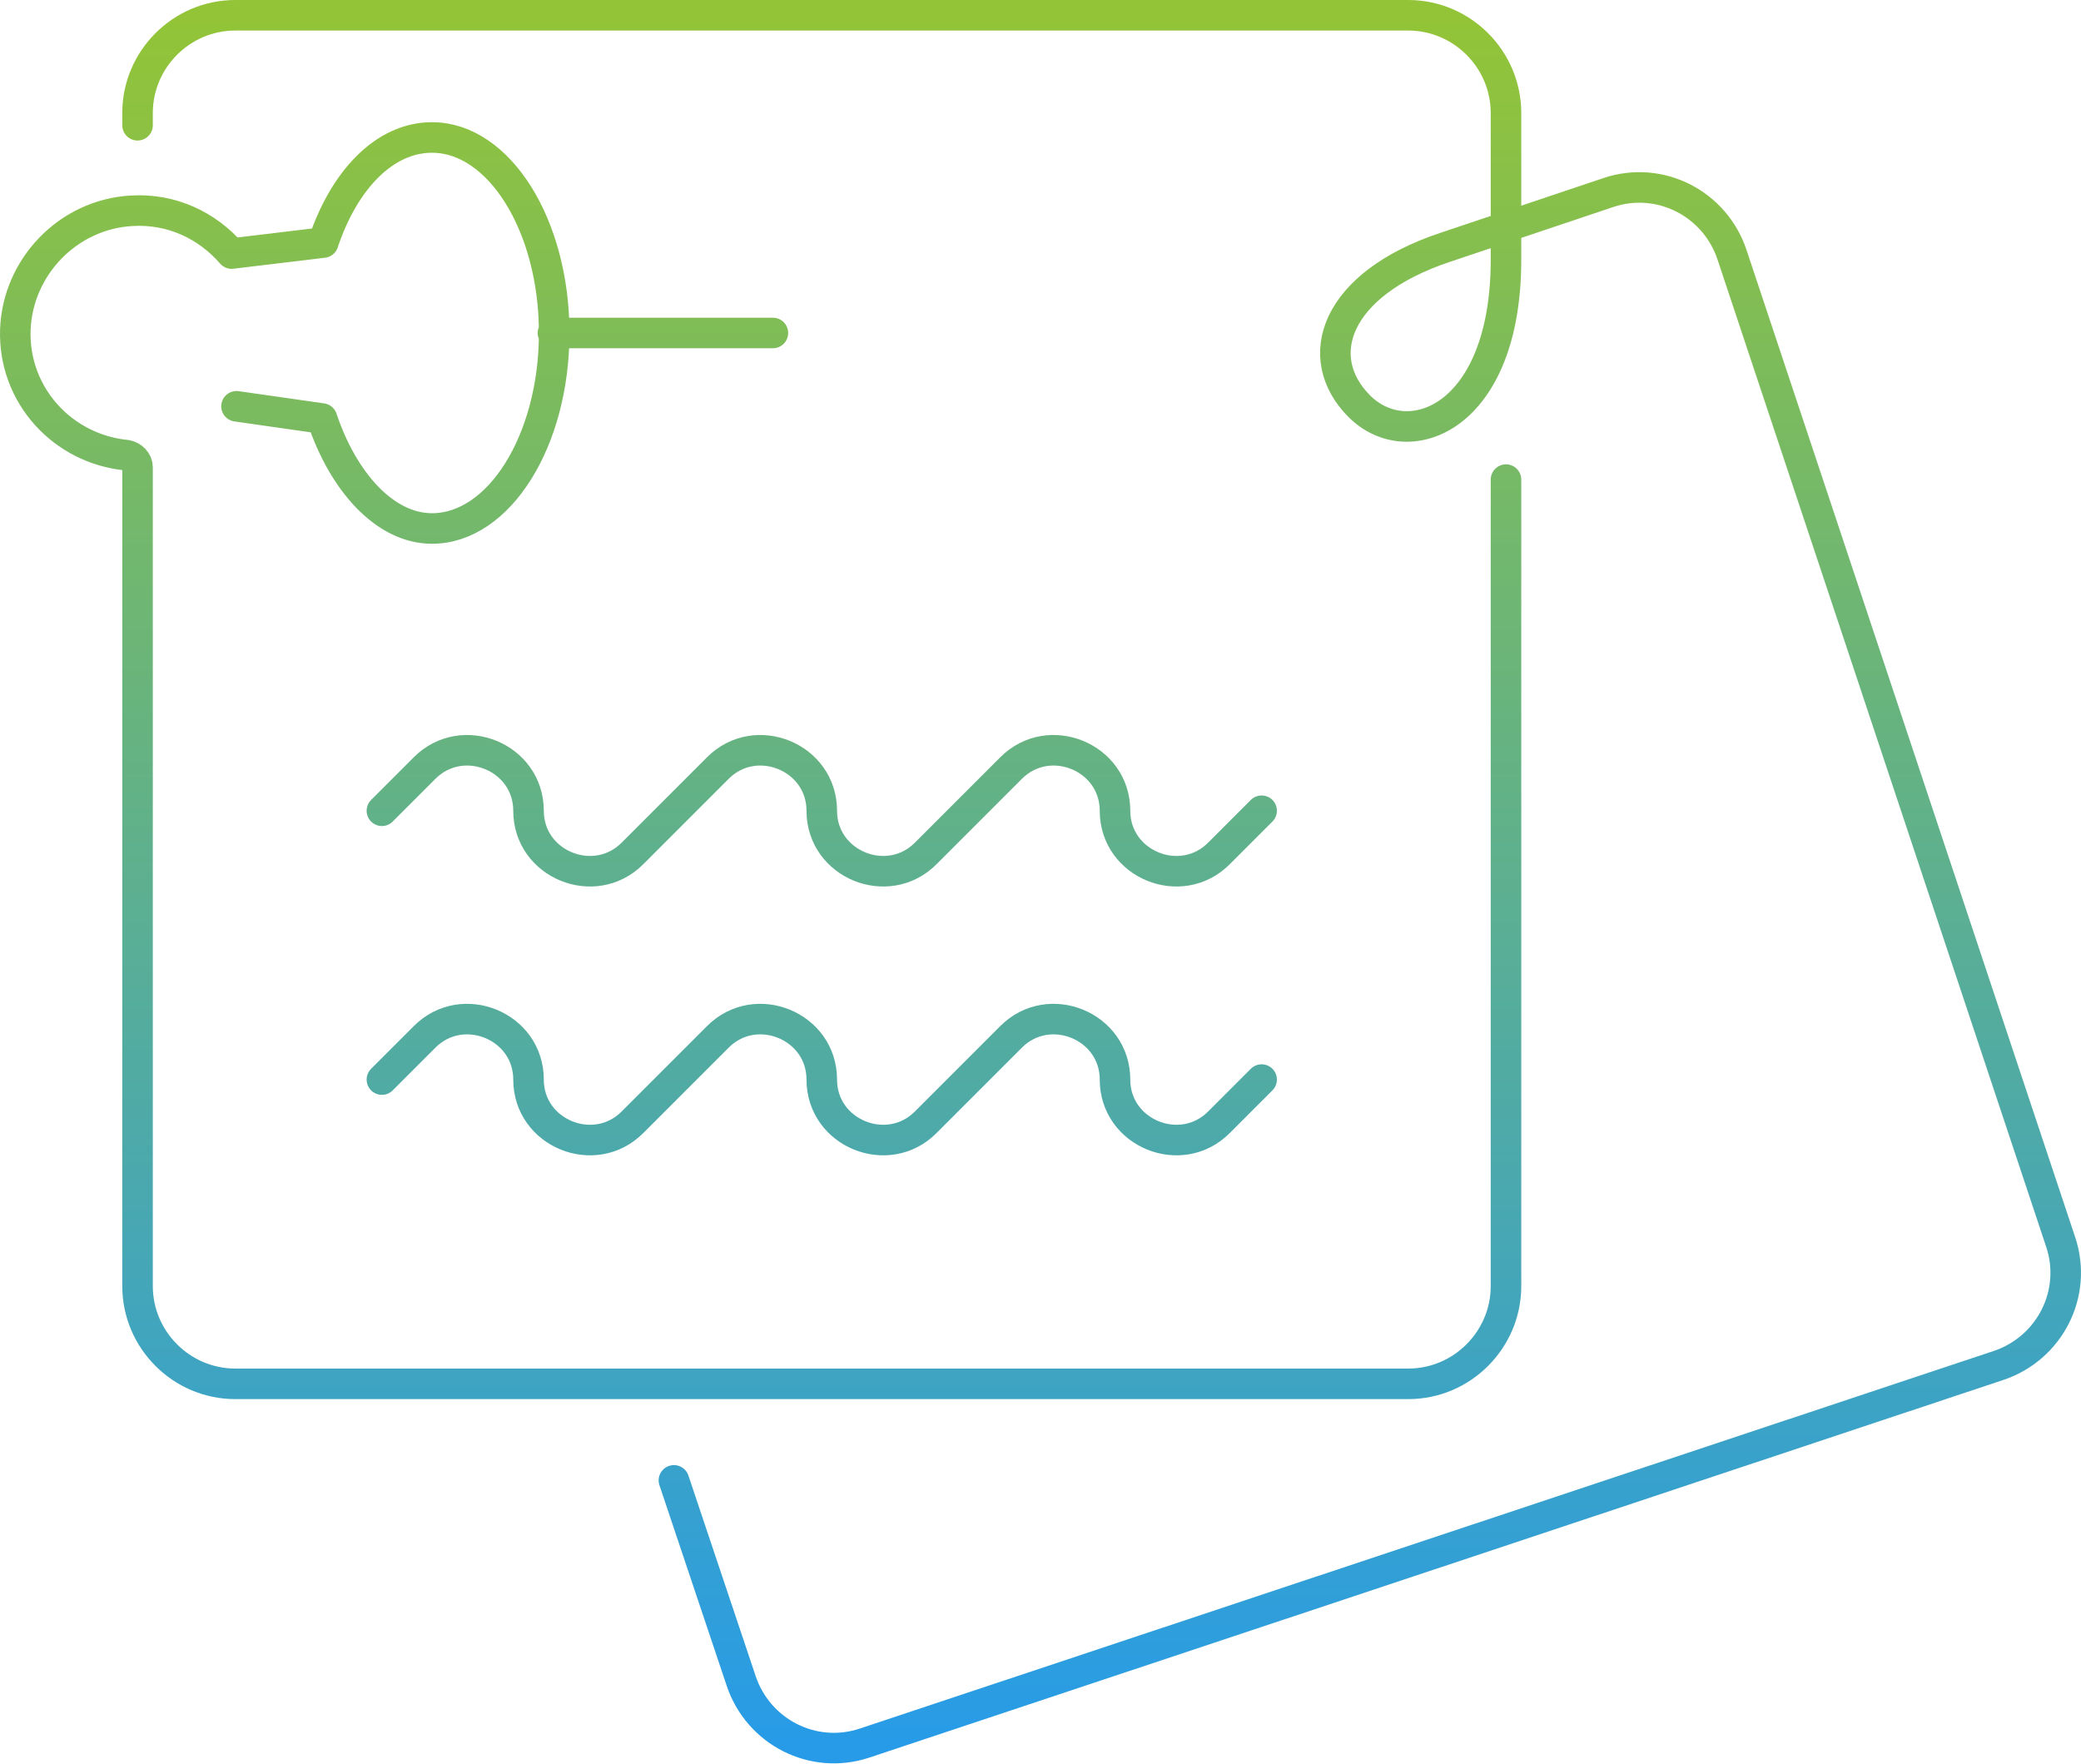
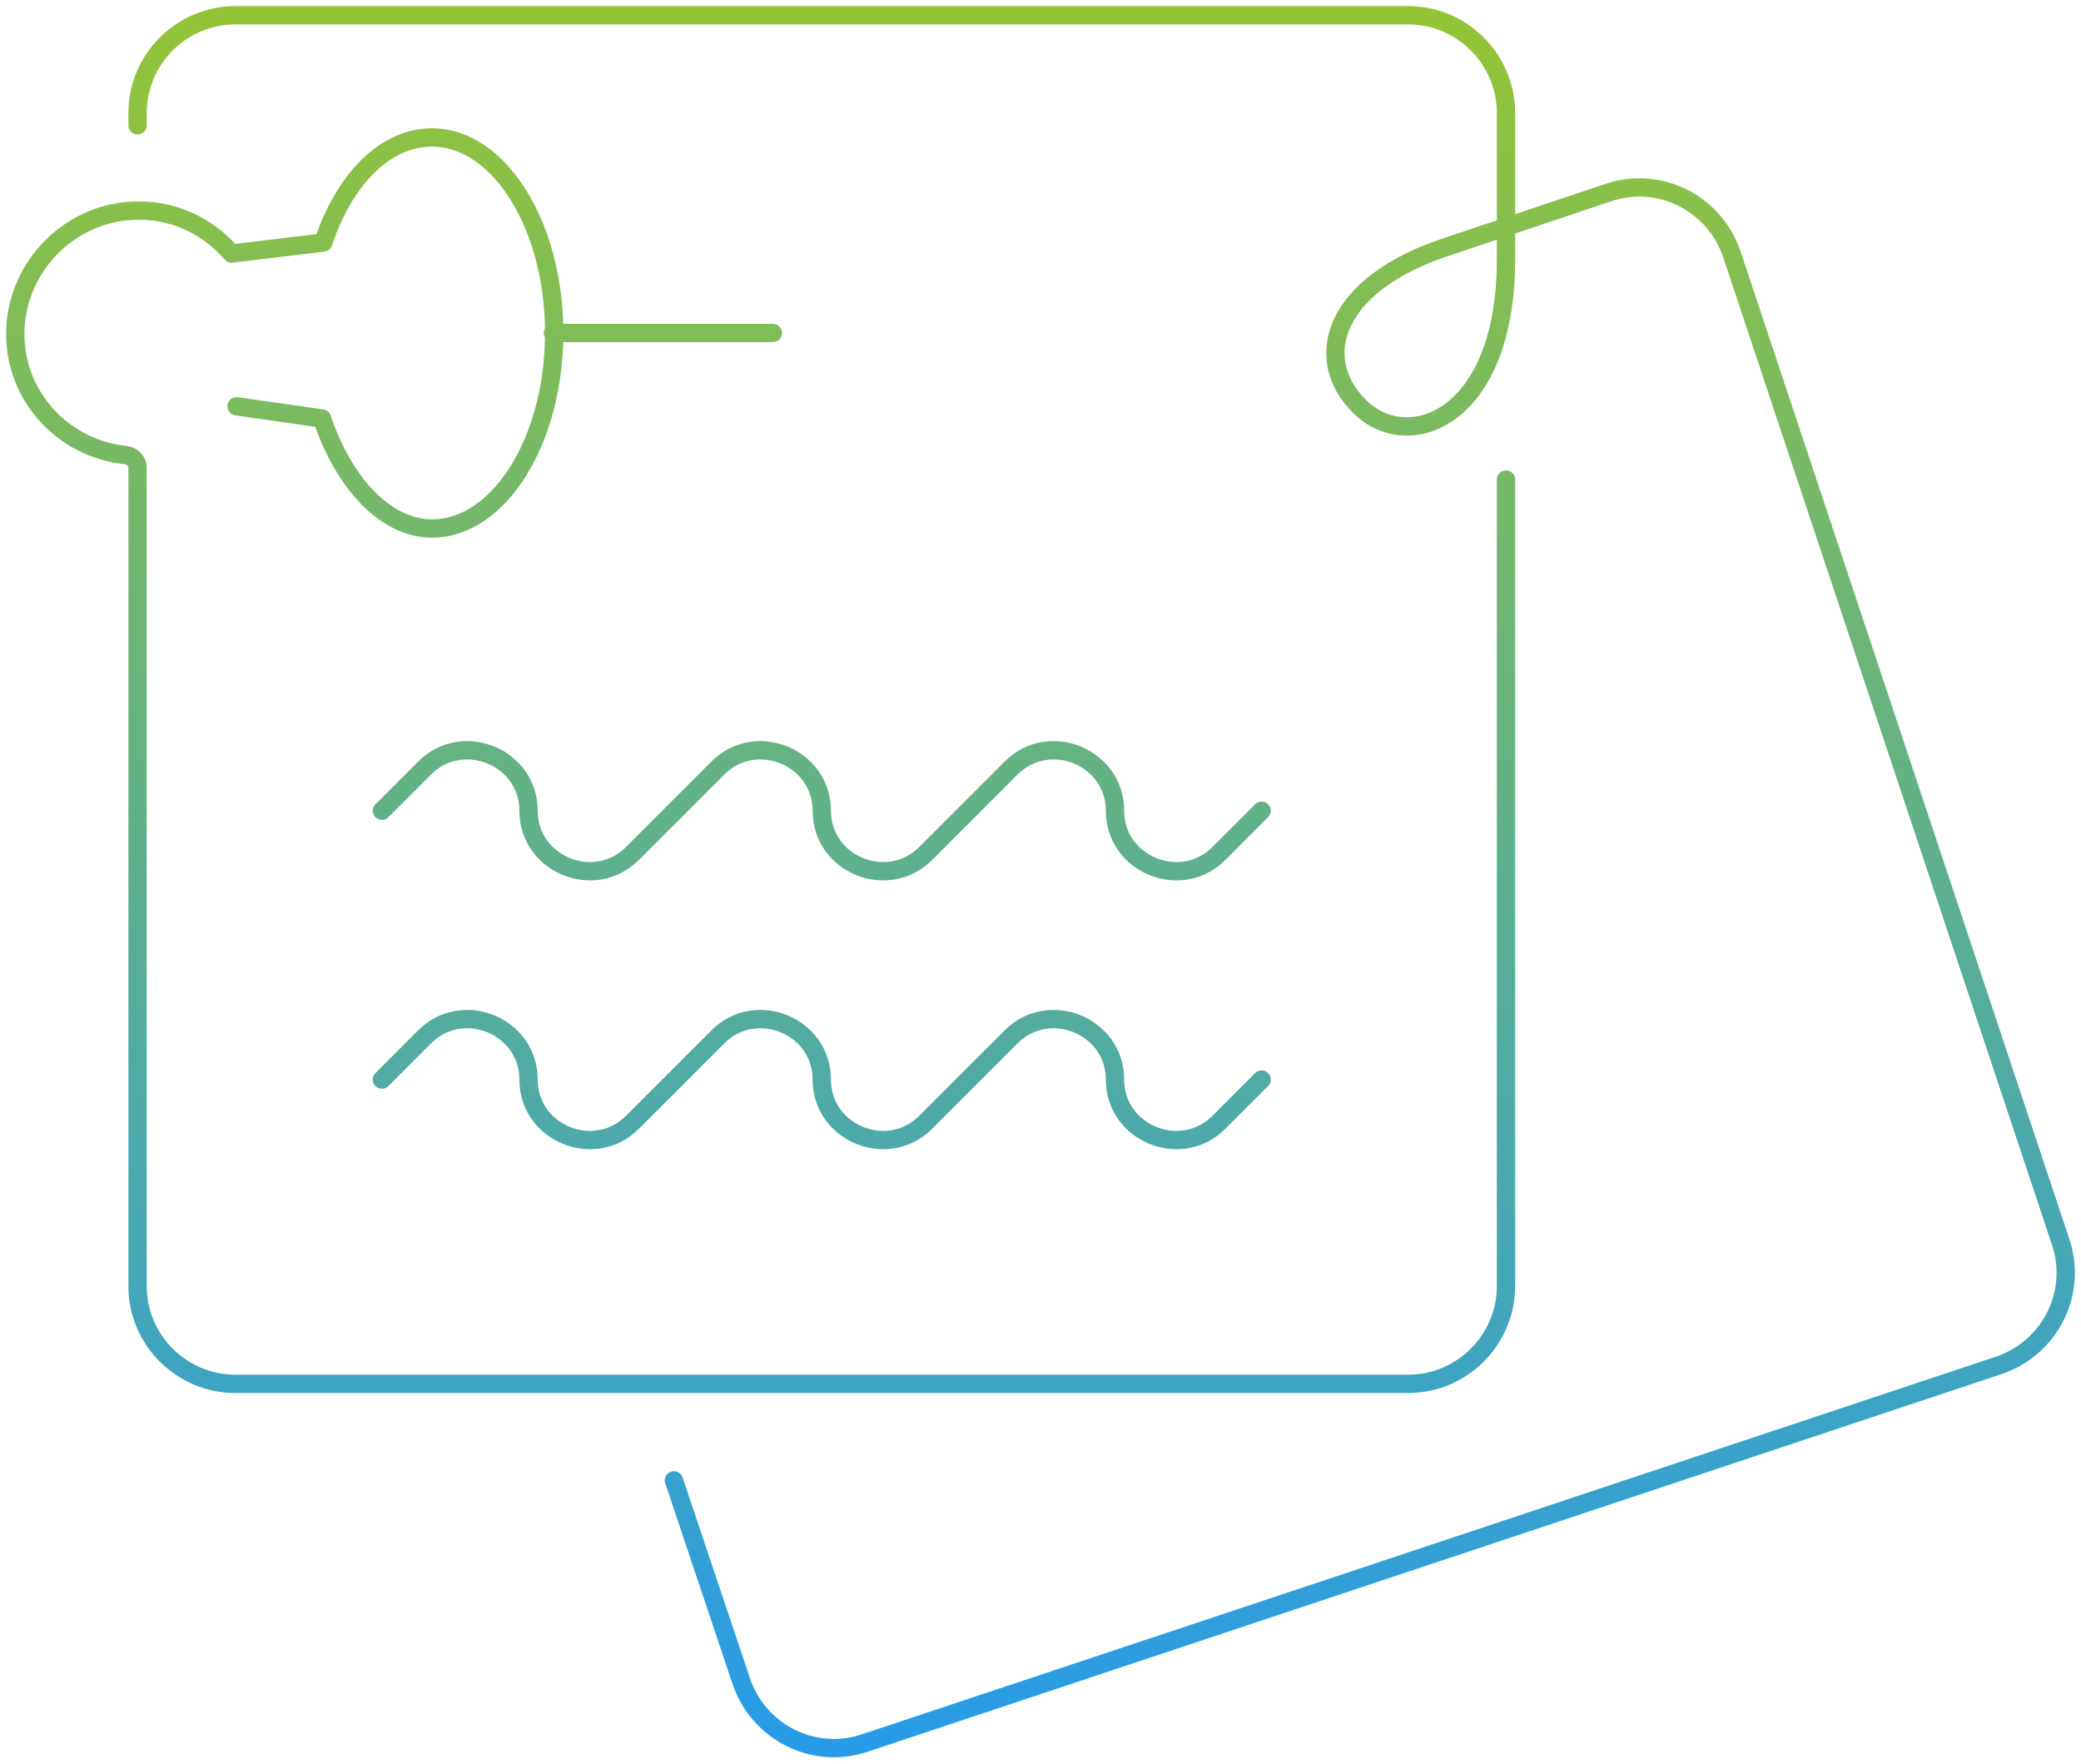
<svg xmlns="http://www.w3.org/2000/svg" preserveAspectRatio="xMidYMid meet" overflow="visible" style="display: block;" viewBox="0 0 170.318 144.311" fill="none">
-   <path id="apply-style-here" d="M11.257 10.25V9.25C11.257 4.85 14.857 1.25 19.257 1.25H115.257C119.657 1.25 123.257 4.85 123.257 9.25V21.25C123.257 34.25 115.257 37.25 111.257 33.25C107.257 29.25 109.257 23.25 118.257 20.25L131.657 15.75C135.857 14.35 140.357 16.65 141.757 20.85L168.657 101.65C170.057 105.85 167.757 110.35 163.557 111.75L70.757 142.65C66.557 144.05 62.057 141.75 60.657 137.55L55.157 121.15M45.257 27.25H63.257M123.257 39.25V105.25C123.257 109.65 119.657 113.25 115.257 113.25H19.257C14.857 113.25 11.257 109.65 11.257 105.25V38.25C11.257 37.75 10.857 37.35 10.357 37.25C5.157 36.75 1.057 32.35 1.257 26.95C1.457 21.85 5.557 17.55 10.757 17.25C14.057 17.05 16.957 18.45 18.957 20.75L26.457 19.85C28.157 14.75 31.457 11.25 35.357 11.25C40.857 11.25 45.357 18.45 45.357 27.25C45.357 36.05 40.857 43.25 35.357 43.25C31.457 43.25 28.057 39.35 26.357 34.25L19.357 33.25M31.257 66.35L34.757 62.85C37.857 59.75 43.257 61.95 43.257 66.35C43.257 70.75 48.657 72.95 51.757 69.85L58.757 62.85C61.857 59.75 67.257 61.95 67.257 66.35C67.257 70.75 72.657 72.95 75.757 69.85L82.757 62.85C85.857 59.75 91.257 61.95 91.257 66.35C91.257 70.75 96.657 72.95 99.757 69.85L103.257 66.35M31.257 88.35L34.757 84.85C37.857 81.75 43.257 83.95 43.257 88.35C43.257 92.75 48.657 94.95 51.757 91.85L58.757 84.85C61.857 81.75 67.257 83.95 67.257 88.35C67.257 92.75 72.657 94.95 75.757 91.85L82.757 84.85C85.857 81.75 91.257 83.95 91.257 88.35C91.257 92.75 96.657 94.95 99.757 91.85L103.257 88.35" stroke="url(#paint0_linear_0_4)" stroke-width="2.5" stroke-miterlimit="10" stroke-linecap="round" stroke-linejoin="round" />
+   <path id="apply-style-here" d="M11.257 10.25V9.25C11.257 4.85 14.857 1.25 19.257 1.25H115.257C119.657 1.25 123.257 4.85 123.257 9.25V21.25C123.257 34.25 115.257 37.25 111.257 33.25C107.257 29.25 109.257 23.25 118.257 20.25L131.657 15.75C135.857 14.35 140.357 16.65 141.757 20.85L168.657 101.65C170.057 105.85 167.757 110.35 163.557 111.75L70.757 142.65C66.557 144.05 62.057 141.75 60.657 137.55L55.157 121.15M45.257 27.25H63.257M123.257 39.25V105.25C123.257 109.65 119.657 113.25 115.257 113.25H19.257C14.857 113.25 11.257 109.65 11.257 105.25V38.25C11.257 37.75 10.857 37.35 10.357 37.25C5.157 36.75 1.057 32.35 1.257 26.95C1.457 21.85 5.557 17.55 10.757 17.25C14.057 17.05 16.957 18.45 18.957 20.75L26.457 19.85C28.157 14.75 31.457 11.25 35.357 11.25C40.857 11.25 45.357 18.45 45.357 27.25C45.357 36.05 40.857 43.25 35.357 43.25C31.457 43.25 28.057 39.35 26.357 34.25L19.357 33.25M31.257 66.35L34.757 62.85C37.857 59.75 43.257 61.95 43.257 66.35C43.257 70.75 48.657 72.95 51.757 69.85L58.757 62.85C61.857 59.75 67.257 61.95 67.257 66.35C67.257 70.75 72.657 72.95 75.757 69.85L82.757 62.85C85.857 59.75 91.257 61.95 91.257 66.35C91.257 70.75 96.657 72.95 99.757 69.85L103.257 66.35M31.257 88.35L34.757 84.85C37.857 81.75 43.257 83.95 43.257 88.35C43.257 92.75 48.657 94.95 51.757 91.85L58.757 84.85C61.857 81.75 67.257 83.95 67.257 88.35C67.257 92.75 72.657 94.95 75.757 91.85L82.757 84.85C85.857 81.75 91.257 83.95 91.257 88.35C91.257 92.75 96.657 94.95 99.757 91.85L103.257 88.35" stroke="url(#paint0_linear_0_4)" stroke-width="1.5" stroke-miterlimit="10" stroke-linecap="round" stroke-linejoin="round" />
  <defs>
    <linearGradient id="paint0_linear_0_4" x1="85.159" y1="1.25" x2="85.159" y2="143.06" gradientUnits="userSpaceOnUse">
      <stop stop-color="#93C437" />
      <stop offset="1" stop-color="#279BE8" />
    </linearGradient>
  </defs>
</svg>
